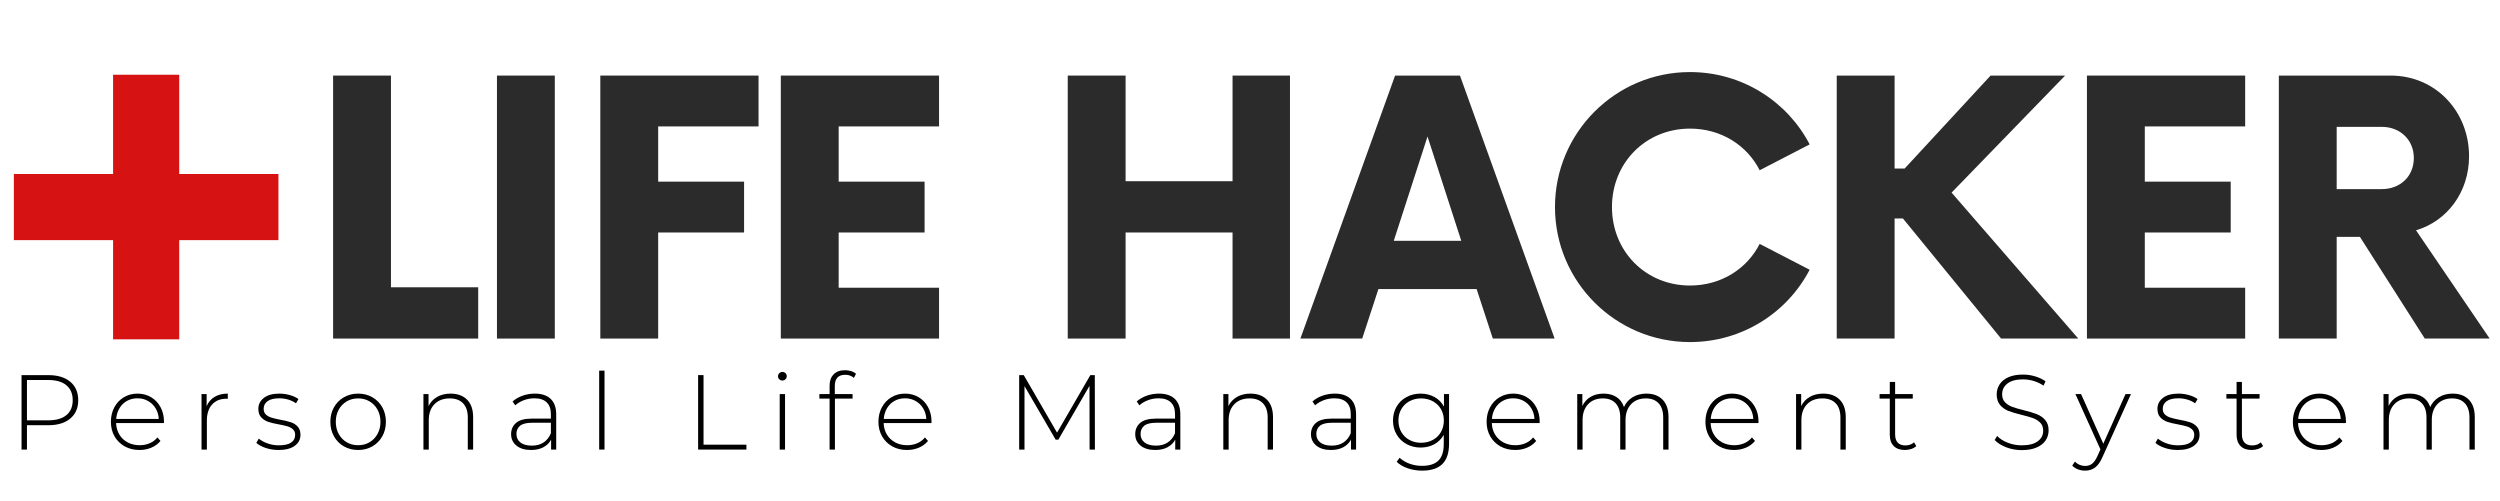
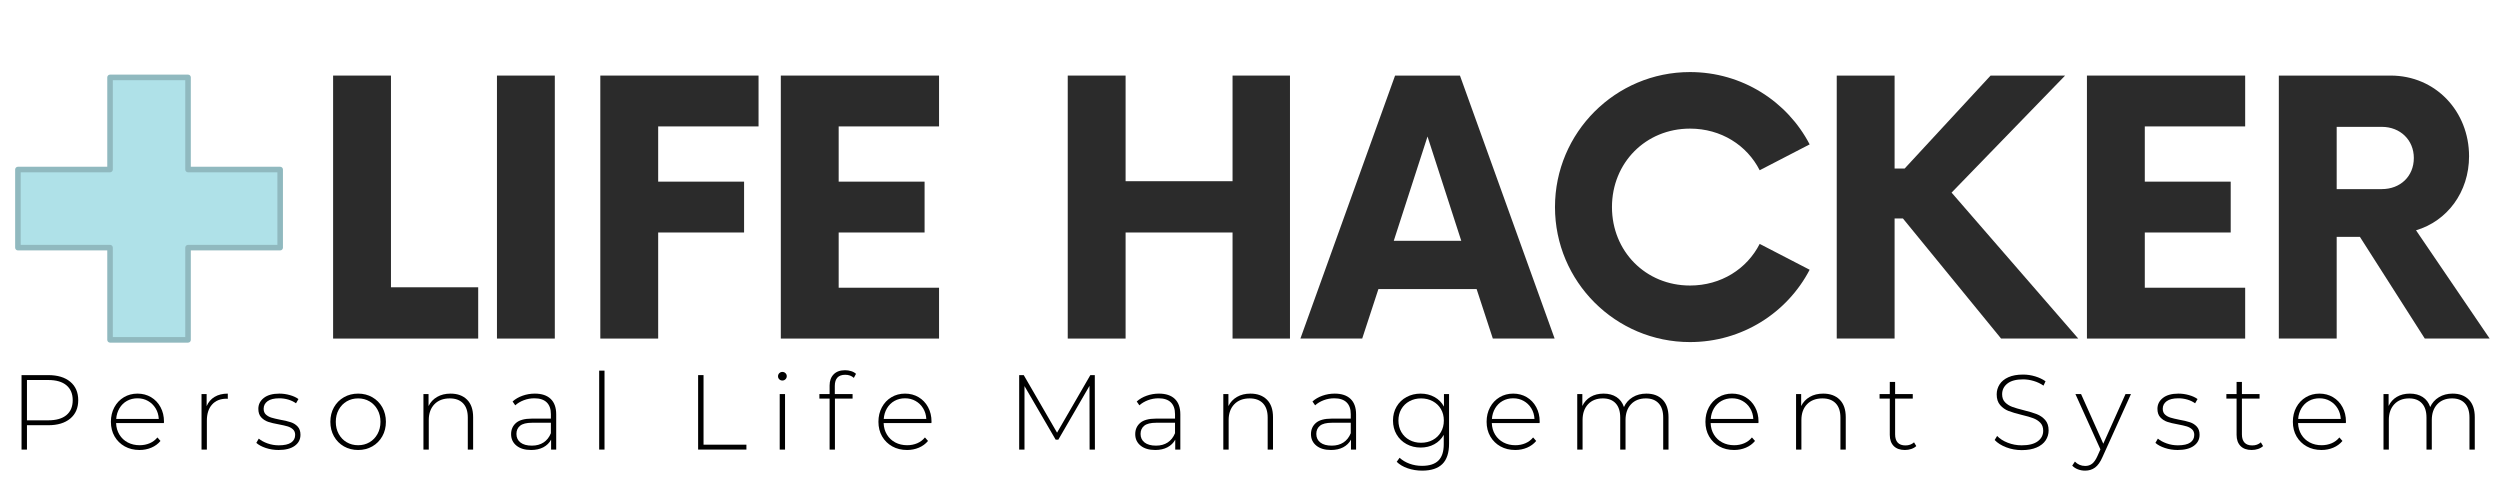
<svg xmlns="http://www.w3.org/2000/svg" xmlns:xlink="http://www.w3.org/1999/xlink" width="1874.88" zoomAndPan="magnify" viewBox="0 0 1874.88 375" height="375" preserveAspectRatio="xMidYMid meet" version="1.0">
  <defs>
    <g>
      <g id="glyph-2-0" />
      <g id="glyph-2-1">
        <path d="M 29.766 -55.844 C 36.785 -55.844 42.285 -54.18 46.266 -50.859 C 50.254 -47.535 52.25 -42.922 52.25 -37.016 C 52.25 -31.172 50.254 -26.582 46.266 -23.25 C 42.285 -19.926 36.785 -18.266 29.766 -18.266 L 13.797 -18.266 L 13.797 0 L 9.734 0 L 9.734 -55.844 Z M 29.766 -21.938 C 35.711 -21.938 40.254 -23.238 43.391 -25.844 C 46.535 -28.457 48.109 -32.18 48.109 -37.016 C 48.109 -41.859 46.535 -45.594 43.391 -48.219 C 40.254 -50.852 35.711 -52.172 29.766 -52.172 L 13.797 -52.172 L 13.797 -21.938 Z M 29.766 -21.938 " />
      </g>
      <g id="glyph-2-2">
        <path d="M 43.641 -19.859 L 7.812 -19.859 C 7.926 -16.617 8.754 -13.734 10.297 -11.203 C 11.836 -8.68 13.922 -6.727 16.547 -5.344 C 19.18 -3.957 22.148 -3.266 25.453 -3.266 C 28.16 -3.266 30.672 -3.754 32.984 -4.734 C 35.297 -5.723 37.227 -7.176 38.781 -9.094 L 41.094 -6.469 C 39.281 -4.281 37.004 -2.602 34.266 -1.438 C 31.523 -0.27 28.562 0.312 25.375 0.312 C 21.219 0.312 17.52 -0.586 14.281 -2.391 C 11.039 -4.203 8.5 -6.703 6.656 -9.891 C 4.82 -13.086 3.906 -16.734 3.906 -20.828 C 3.906 -24.867 4.77 -28.5 6.5 -31.719 C 8.227 -34.938 10.609 -37.445 13.641 -39.25 C 16.672 -41.062 20.078 -41.969 23.859 -41.969 C 27.629 -41.969 31.016 -41.078 34.016 -39.297 C 37.023 -37.516 39.395 -35.023 41.125 -31.828 C 42.852 -28.641 43.719 -25.023 43.719 -20.984 Z M 23.859 -38.453 C 20.93 -38.453 18.297 -37.801 15.953 -36.5 C 13.617 -35.195 11.742 -33.359 10.328 -30.984 C 8.922 -28.617 8.109 -25.953 7.891 -22.984 L 39.812 -22.984 C 39.656 -25.953 38.859 -28.609 37.422 -30.953 C 35.984 -33.297 34.094 -35.129 31.75 -36.453 C 29.414 -37.785 26.785 -38.453 23.859 -38.453 Z M 23.859 -38.453 " />
      </g>
      <g id="glyph-2-3">
        <path d="M 12.281 -32.547 C 13.562 -35.578 15.555 -37.906 18.266 -39.531 C 20.984 -41.156 24.281 -41.969 28.156 -41.969 L 28.156 -38.062 L 27.203 -38.141 C 22.578 -38.141 18.961 -36.688 16.359 -33.781 C 13.754 -30.883 12.453 -26.859 12.453 -21.703 L 12.453 0 L 8.453 0 L 8.453 -41.641 L 12.281 -41.641 Z M 12.281 -32.547 " />
      </g>
      <g id="glyph-2-4">
        <path d="M 18.984 0.312 C 15.641 0.312 12.445 -0.191 9.406 -1.203 C 6.375 -2.211 4.008 -3.488 2.312 -5.031 L 4.156 -8.219 C 5.852 -6.781 8.047 -5.582 10.734 -4.625 C 13.422 -3.664 16.223 -3.188 19.141 -3.188 C 23.348 -3.188 26.445 -3.879 28.438 -5.266 C 30.438 -6.648 31.438 -8.566 31.438 -11.016 C 31.438 -12.766 30.891 -14.145 29.797 -15.156 C 28.703 -16.164 27.359 -16.91 25.766 -17.391 C 24.172 -17.867 21.961 -18.375 19.141 -18.906 C 15.848 -19.488 13.191 -20.125 11.172 -20.812 C 9.148 -21.508 7.422 -22.629 5.984 -24.172 C 4.547 -25.711 3.828 -27.844 3.828 -30.562 C 3.828 -33.852 5.195 -36.578 7.938 -38.734 C 10.676 -40.891 14.57 -41.969 19.625 -41.969 C 22.281 -41.969 24.91 -41.594 27.516 -40.844 C 30.129 -40.102 32.258 -39.117 33.906 -37.891 L 32.078 -34.703 C 30.367 -35.93 28.426 -36.863 26.25 -37.5 C 24.07 -38.133 21.836 -38.453 19.547 -38.453 C 15.66 -38.453 12.734 -37.734 10.766 -36.297 C 8.797 -34.859 7.812 -32.973 7.812 -30.641 C 7.812 -28.773 8.367 -27.32 9.484 -26.281 C 10.609 -25.25 11.977 -24.477 13.594 -23.969 C 15.219 -23.469 17.492 -22.926 20.422 -22.344 C 23.672 -21.758 26.289 -21.133 28.281 -20.469 C 30.281 -19.801 31.969 -18.723 33.344 -17.234 C 34.727 -15.742 35.422 -13.695 35.422 -11.094 C 35.422 -7.633 33.984 -4.867 31.109 -2.797 C 28.242 -0.723 24.203 0.312 18.984 0.312 Z M 18.984 0.312 " />
      </g>
      <g id="glyph-2-5">
        <path d="M 24.734 0.312 C 20.797 0.312 17.242 -0.586 14.078 -2.391 C 10.91 -4.203 8.422 -6.719 6.609 -9.938 C 4.805 -13.156 3.906 -16.785 3.906 -20.828 C 3.906 -24.867 4.805 -28.5 6.609 -31.719 C 8.422 -34.938 10.91 -37.445 14.078 -39.25 C 17.242 -41.062 20.797 -41.969 24.734 -41.969 C 28.672 -41.969 32.219 -41.062 35.375 -39.25 C 38.539 -37.445 41.031 -34.938 42.844 -31.719 C 44.656 -28.5 45.562 -24.867 45.562 -20.828 C 45.562 -16.785 44.656 -13.156 42.844 -9.938 C 41.031 -6.719 38.539 -4.203 35.375 -2.391 C 32.219 -0.586 28.672 0.312 24.734 0.312 Z M 24.734 -3.266 C 27.922 -3.266 30.773 -4.008 33.297 -5.5 C 35.828 -6.988 37.82 -9.062 39.281 -11.719 C 40.75 -14.383 41.484 -17.422 41.484 -20.828 C 41.484 -24.223 40.75 -27.25 39.281 -29.906 C 37.82 -32.57 35.828 -34.648 33.297 -36.141 C 30.773 -37.629 27.922 -38.375 24.734 -38.375 C 21.547 -38.375 18.688 -37.629 16.156 -36.141 C 13.625 -34.648 11.629 -32.57 10.172 -29.906 C 8.711 -27.25 7.984 -24.223 7.984 -20.828 C 7.984 -17.422 8.711 -14.383 10.172 -11.719 C 11.629 -9.062 13.625 -6.988 16.156 -5.5 C 18.688 -4.008 21.547 -3.266 24.734 -3.266 Z M 24.734 -3.266 " />
      </g>
      <g id="glyph-2-6">
        <path d="M 28.797 -41.969 C 34.016 -41.969 38.141 -40.453 41.172 -37.422 C 44.203 -34.391 45.719 -30.023 45.719 -24.328 L 45.719 0 L 41.719 0 L 41.719 -24.016 C 41.719 -28.691 40.535 -32.254 38.172 -34.703 C 35.805 -37.148 32.5 -38.375 28.25 -38.375 C 23.352 -38.375 19.492 -36.91 16.672 -33.984 C 13.859 -31.055 12.453 -27.117 12.453 -22.172 L 12.453 0 L 8.453 0 L 8.453 -41.641 L 12.281 -41.641 L 12.281 -32.625 C 13.719 -35.551 15.859 -37.836 18.703 -39.484 C 21.555 -41.141 24.922 -41.969 28.797 -41.969 Z M 28.797 -41.969 " />
      </g>
      <g id="glyph-2-7">
        <path d="M 22.5 -41.969 C 27.656 -41.969 31.613 -40.648 34.375 -38.016 C 37.145 -35.379 38.531 -31.508 38.531 -26.406 L 38.531 0 L 34.703 0 L 34.703 -7.422 C 33.367 -4.973 31.426 -3.07 28.875 -1.719 C 26.32 -0.363 23.266 0.312 19.703 0.312 C 15.078 0.312 11.422 -0.773 8.734 -2.953 C 6.047 -5.129 4.703 -8 4.703 -11.562 C 4.703 -15.02 5.938 -17.828 8.406 -19.984 C 10.883 -22.141 14.836 -23.219 20.266 -23.219 L 34.547 -23.219 L 34.547 -26.562 C 34.547 -30.445 33.492 -33.398 31.391 -35.422 C 29.297 -37.441 26.223 -38.453 22.172 -38.453 C 19.41 -38.453 16.766 -37.973 14.234 -37.016 C 11.711 -36.055 9.57 -34.781 7.812 -33.188 L 5.828 -36.062 C 7.898 -37.926 10.398 -39.375 13.328 -40.406 C 16.254 -41.445 19.312 -41.969 22.5 -41.969 Z M 20.266 -2.953 C 23.723 -2.953 26.66 -3.75 29.078 -5.344 C 31.492 -6.938 33.316 -9.25 34.547 -12.281 L 34.547 -20.109 L 20.344 -20.109 C 16.25 -20.109 13.285 -19.363 11.453 -17.875 C 9.617 -16.383 8.703 -14.336 8.703 -11.734 C 8.703 -9.016 9.711 -6.867 11.734 -5.297 C 13.754 -3.734 16.598 -2.953 20.266 -2.953 Z M 20.266 -2.953 " />
      </g>
      <g id="glyph-2-8">
        <path d="M 8.453 -59.203 L 12.453 -59.203 L 12.453 0 L 8.453 0 Z M 8.453 -59.203 " />
      </g>
      <g id="glyph-2-9" />
      <g id="glyph-2-10">
        <path d="M 9.734 -55.844 L 13.797 -55.844 L 13.797 -3.672 L 45.953 -3.672 L 45.953 0 L 9.734 0 Z M 9.734 -55.844 " />
      </g>
      <g id="glyph-2-11">
        <path d="M 8.453 -41.641 L 12.453 -41.641 L 12.453 0 L 8.453 0 Z M 10.453 -51.781 C 9.547 -51.781 8.773 -52.082 8.141 -52.688 C 7.504 -53.301 7.188 -54.062 7.188 -54.969 C 7.188 -55.875 7.504 -56.645 8.141 -57.281 C 8.773 -57.914 9.547 -58.234 10.453 -58.234 C 11.359 -58.234 12.129 -57.926 12.766 -57.312 C 13.41 -56.707 13.734 -55.953 13.734 -55.047 C 13.734 -54.141 13.41 -53.367 12.766 -52.734 C 12.129 -52.098 11.359 -51.781 10.453 -51.781 Z M 10.453 -51.781 " />
      </g>
      <g id="glyph-2-12">
        <path d="M 20.984 -56.094 C 15.766 -56.094 13.156 -53.297 13.156 -47.703 L 13.156 -41.641 L 26.484 -41.641 L 26.484 -38.219 L 13.25 -38.219 L 13.25 0 L 9.25 0 L 9.25 -38.219 L 1.594 -38.219 L 1.594 -41.641 L 9.25 -41.641 L 9.25 -48.031 C 9.25 -51.539 10.258 -54.332 12.281 -56.406 C 14.301 -58.477 17.148 -59.516 20.828 -59.516 C 22.422 -59.516 23.945 -59.285 25.406 -58.828 C 26.875 -58.379 28.086 -57.703 29.047 -56.797 L 27.438 -53.766 C 25.738 -55.316 23.586 -56.094 20.984 -56.094 Z M 20.984 -56.094 " />
      </g>
      <g id="glyph-2-13">
        <path d="M 62.547 0 L 62.469 -47.781 L 39.094 -7.422 L 37.094 -7.422 L 13.719 -47.625 L 13.719 0 L 9.734 0 L 9.734 -55.844 L 13.156 -55.844 L 38.141 -12.688 L 63.109 -55.844 L 66.453 -55.844 L 66.531 0 Z M 62.547 0 " />
      </g>
      <g id="glyph-2-14">
        <path d="M 45.953 -41.641 L 45.953 -4.469 C 45.953 2.445 44.273 7.551 40.922 10.844 C 37.578 14.145 32.523 15.797 25.766 15.797 C 21.941 15.797 18.328 15.207 14.922 14.031 C 11.516 12.863 8.773 11.242 6.703 9.172 L 8.859 6.141 C 10.93 8.055 13.43 9.547 16.359 10.609 C 19.285 11.672 22.395 12.203 25.688 12.203 C 31.219 12.203 35.312 10.883 37.969 8.25 C 40.633 5.625 41.969 1.547 41.969 -3.984 L 41.969 -11.016 C 40.258 -7.984 37.891 -5.641 34.859 -3.984 C 31.828 -2.336 28.426 -1.516 24.656 -1.516 C 20.77 -1.516 17.242 -2.379 14.078 -4.109 C 10.91 -5.836 8.422 -8.242 6.609 -11.328 C 4.805 -14.41 3.906 -17.895 3.906 -21.781 C 3.906 -25.664 4.805 -29.148 6.609 -32.234 C 8.422 -35.316 10.91 -37.707 14.078 -39.406 C 17.242 -41.113 20.77 -41.969 24.656 -41.969 C 28.477 -41.969 31.93 -41.113 35.016 -39.406 C 38.109 -37.707 40.477 -35.316 42.125 -32.234 L 42.125 -41.641 Z M 24.969 -5.109 C 28.219 -5.109 31.145 -5.812 33.75 -7.219 C 36.352 -8.625 38.383 -10.586 39.844 -13.109 C 41.312 -15.641 42.047 -18.531 42.047 -21.781 C 42.047 -25.02 41.312 -27.891 39.844 -30.391 C 38.383 -32.891 36.352 -34.844 33.75 -36.25 C 31.145 -37.664 28.219 -38.375 24.969 -38.375 C 21.727 -38.375 18.816 -37.664 16.234 -36.25 C 13.648 -34.844 11.629 -32.891 10.172 -30.391 C 8.711 -27.891 7.984 -25.02 7.984 -21.781 C 7.984 -18.531 8.711 -15.641 10.172 -13.109 C 11.629 -10.586 13.648 -8.625 16.234 -7.219 C 18.816 -5.812 21.727 -5.109 24.969 -5.109 Z M 24.969 -5.109 " />
      </g>
      <g id="glyph-2-15">
        <path d="M 60.312 -41.969 C 65.469 -41.969 69.52 -40.453 72.469 -37.422 C 75.426 -34.391 76.906 -30.023 76.906 -24.328 L 76.906 0 L 72.922 0 L 72.922 -24.016 C 72.922 -28.691 71.773 -32.254 69.484 -34.703 C 67.203 -37.148 64.016 -38.375 59.922 -38.375 C 55.234 -38.375 51.52 -36.91 48.781 -33.984 C 46.039 -31.055 44.672 -27.117 44.672 -22.172 L 44.672 0 L 40.688 0 L 40.688 -24.016 C 40.688 -28.691 39.539 -32.254 37.25 -34.703 C 34.969 -37.148 31.781 -38.375 27.688 -38.375 C 23 -38.375 19.285 -36.91 16.547 -33.984 C 13.816 -31.055 12.453 -27.117 12.453 -22.172 L 12.453 0 L 8.453 0 L 8.453 -41.641 L 12.281 -41.641 L 12.281 -32.703 C 13.664 -35.629 15.727 -37.906 18.469 -39.531 C 21.207 -41.156 24.469 -41.969 28.25 -41.969 C 32.02 -41.969 35.223 -41.113 37.859 -39.406 C 40.492 -37.707 42.367 -35.207 43.484 -31.906 C 44.867 -35 47.035 -37.445 49.984 -39.25 C 52.93 -41.062 56.375 -41.969 60.312 -41.969 Z M 60.312 -41.969 " />
      </g>
      <g id="glyph-2-16">
        <path d="M 29.125 -2.625 C 28.113 -1.676 26.848 -0.945 25.328 -0.438 C 23.816 0.062 22.234 0.312 20.578 0.312 C 16.961 0.312 14.172 -0.68 12.203 -2.672 C 10.234 -4.672 9.25 -7.453 9.25 -11.016 L 9.25 -38.219 L 1.594 -38.219 L 1.594 -41.641 L 9.25 -41.641 L 9.25 -50.734 L 13.25 -50.734 L 13.25 -41.641 L 26.484 -41.641 L 26.484 -38.219 L 13.25 -38.219 L 13.25 -11.406 C 13.25 -8.695 13.898 -6.633 15.203 -5.219 C 16.504 -3.812 18.43 -3.109 20.984 -3.109 C 23.586 -3.109 25.738 -3.879 27.438 -5.422 Z M 29.125 -2.625 " />
      </g>
      <g id="glyph-2-17">
        <path d="M 24.406 0.406 C 20.312 0.406 16.414 -0.297 12.719 -1.703 C 9.031 -3.117 6.145 -4.945 4.062 -7.188 L 5.906 -10.219 C 7.875 -8.133 10.52 -6.441 13.844 -5.141 C 17.164 -3.836 20.66 -3.188 24.328 -3.188 C 29.648 -3.188 33.664 -4.195 36.375 -6.219 C 39.094 -8.238 40.453 -10.875 40.453 -14.125 C 40.453 -16.625 39.734 -18.617 38.297 -20.109 C 36.859 -21.598 35.078 -22.738 32.953 -23.531 C 30.828 -24.332 27.953 -25.16 24.328 -26.016 C 20.234 -27.023 16.945 -28.004 14.469 -28.953 C 12 -29.91 9.898 -31.383 8.172 -33.375 C 6.441 -35.375 5.578 -38.051 5.578 -41.406 C 5.578 -44.113 6.297 -46.598 7.734 -48.859 C 9.172 -51.117 11.363 -52.914 14.312 -54.25 C 17.27 -55.582 20.957 -56.25 25.375 -56.25 C 28.457 -56.25 31.488 -55.797 34.469 -54.891 C 37.445 -53.984 40.023 -52.758 42.203 -51.219 L 40.688 -47.953 C 38.457 -49.492 36 -50.66 33.312 -51.453 C 30.625 -52.254 27.977 -52.656 25.375 -52.656 C 20.207 -52.656 16.297 -51.617 13.641 -49.547 C 10.984 -47.473 9.656 -44.785 9.656 -41.484 C 9.656 -38.984 10.375 -36.988 11.812 -35.5 C 13.25 -34.008 15.031 -32.863 17.156 -32.062 C 19.281 -31.27 22.176 -30.422 25.844 -29.516 C 29.945 -28.504 33.219 -27.52 35.656 -26.562 C 38.102 -25.602 40.191 -24.156 41.922 -22.219 C 43.648 -20.281 44.516 -17.66 44.516 -14.359 C 44.516 -11.648 43.781 -9.176 42.312 -6.938 C 40.852 -4.707 38.609 -2.926 35.578 -1.594 C 32.547 -0.258 28.82 0.406 24.406 0.406 Z M 24.406 0.406 " />
      </g>
      <g id="glyph-2-18">
        <path d="M 41.891 -41.641 L 20.5 5.672 C 18.906 9.336 17.055 11.941 14.953 13.484 C 12.859 15.023 10.375 15.797 7.5 15.797 C 5.582 15.797 3.785 15.473 2.109 14.828 C 0.43 14.191 -0.988 13.266 -2.156 12.047 L -0.156 9.016 C 1.969 11.191 4.547 12.281 7.578 12.281 C 9.598 12.281 11.328 11.723 12.766 10.609 C 14.203 9.492 15.531 7.578 16.75 4.859 L 18.984 -0.156 L 0.234 -41.641 L 4.469 -41.641 L 21.141 -4.391 L 37.812 -41.641 Z M 41.891 -41.641 " />
      </g>
      <g id="glyph-0-0">
        <path d="M 62.785 -38.461 L 62.785 -197.234 L 19.395 -197.234 L 19.395 0 L 128.203 0 L 128.203 -38.461 Z M 62.785 -38.461 " />
      </g>
      <g id="glyph-0-1">
        <path d="M 21.039 0 L 64.43 0 L 64.43 -197.234 L 21.039 -197.234 Z M 21.039 0 " />
      </g>
      <g id="glyph-0-2">
        <path d="M 139.707 -159.102 L 139.707 -197.234 L 21.039 -197.234 L 21.039 0 L 64.43 0 L 64.43 -79.551 L 128.859 -79.551 L 128.859 -117.684 L 64.43 -117.684 L 64.43 -159.102 Z M 139.707 -159.102 " />
      </g>
      <g id="glyph-0-3">
        <path d="M 139.707 -159.102 L 139.707 -197.234 L 21.039 -197.234 L 21.039 0 L 139.707 0 L 139.707 -38.133 L 64.43 -38.133 L 64.43 -79.551 L 128.859 -79.551 L 128.859 -117.684 L 64.43 -117.684 L 64.43 -159.102 Z M 139.707 -159.102 " />
      </g>
      <g id="glyph-0-4">
        <path d="M 142.996 -197.234 L 142.996 -118.012 L 62.785 -118.012 L 62.785 -197.234 L 19.395 -197.234 L 19.395 0 L 62.785 0 L 62.785 -79.551 L 142.996 -79.551 L 142.996 0 L 186.059 0 L 186.059 -197.234 Z M 142.996 -197.234 " />
      </g>
      <g id="glyph-0-5">
        <path d="M 140.035 0 L 186.387 0 L 115.383 -197.234 L 66.73 -197.234 L -4.273 0 L 42.078 0 L 54.238 -37.145 L 127.875 -37.145 Z M 65.746 -73.305 L 91.055 -151.543 L 116.367 -73.305 Z M 65.746 -73.305 " />
      </g>
      <g id="glyph-0-6">
        <path d="M 113.41 2.629 C 152.527 2.629 186.387 -19.395 203.152 -51.609 L 165.676 -71.004 C 156.145 -52.266 136.75 -39.777 113.41 -39.777 C 80.207 -39.777 54.898 -65.414 54.898 -98.617 C 54.898 -131.816 80.207 -157.457 113.41 -157.457 C 136.75 -157.457 156.145 -144.965 165.676 -126.23 L 203.152 -145.625 C 186.387 -177.84 152.527 -199.863 113.41 -199.863 C 57.527 -199.863 12.164 -154.5 12.164 -98.617 C 12.164 -42.734 57.527 2.629 113.41 2.629 Z M 113.41 2.629 " />
      </g>
      <g id="glyph-0-7">
        <path d="M 142.664 0 L 200.52 0 L 105.52 -109.465 L 190.66 -197.234 L 134.777 -197.234 L 70.348 -127.543 L 62.785 -127.543 L 62.785 -197.234 L 19.395 -197.234 L 19.395 0 L 62.785 0 L 62.785 -90.07 L 69.031 -90.07 Z M 142.664 0 " />
      </g>
      <g id="glyph-0-8">
        <path d="M 122.285 -81.195 C 145.625 -88.098 162.059 -109.793 162.059 -136.75 C 162.059 -170.277 137.078 -197.234 103.219 -197.234 L 19.395 -197.234 L 19.395 0 L 62.785 0 L 62.785 -76.266 L 80.207 -76.266 L 128.859 0 L 177.512 0 Z M 96.645 -112.094 L 62.785 -112.094 L 62.785 -158.773 L 96.645 -158.773 C 110.449 -158.773 120.641 -148.91 120.641 -135.434 C 120.641 -121.629 110.449 -112.094 96.645 -112.094 Z M 96.645 -112.094 " />
      </g>
      <g id="glyph-1-0" />
    </g>
    <clipPath id="clip-0">
-       <path d="M 0 0.012 L 1874.762 0.012 L 1874.762 374.988 L 0 374.988 Z M 0 0.012 " clip-rule="nonzero" />
-     </clipPath>
-     <clipPath id="clip-1">
-       <path d="M 10.402 56.07 L 208.809 56.07 L 208.809 254.477 L 10.402 254.477 Z M 10.402 56.07 " clip-rule="nonzero" />
+       <path d="M 11.25 55.965 L 212.238 55.965 L 212.238 256.953 L 11.25 256.953 Z M 11.25 55.965 " clip-rule="nonzero" />
    </clipPath>
  </defs>
+   <g fill="rgb(16.859%, 16.859%, 16.859%)" fill-opacity="1">
+     <use x="230.421" y="253.91" xlink:href="#glyph-0-0" xlink:type="simple" xlink:actuate="onLoad" xlink:show="embed" />
+   </g>
+   <g fill="rgb(16.859%, 16.859%, 16.859%)" fill-opacity="1">
+     <use x="351.654" y="253.91" xlink:href="#glyph-0-1" xlink:type="simple" xlink:actuate="onLoad" xlink:show="embed" />
+   </g>
+   <g fill="rgb(16.859%, 16.859%, 16.859%)" fill-opacity="1">
+     <use x="429.167" y="253.91" xlink:href="#glyph-0-2" xlink:type="simple" xlink:actuate="onLoad" xlink:show="embed" />
+   </g>
+   <g fill="rgb(16.859%, 16.859%, 16.859%)" fill-opacity="1">
+     <use x="564.534" y="253.91" xlink:href="#glyph-0-3" xlink:type="simple" xlink:actuate="onLoad" xlink:show="embed" />
+   </g>
+   <g fill="rgb(16.859%, 16.859%, 16.859%)" fill-opacity="1">
+     <use x="710.092" y="253.91" xlink:href="#glyph-1-0" xlink:type="simple" xlink:actuate="onLoad" xlink:show="embed" />
+   </g>
+   <g fill="rgb(16.859%, 16.859%, 16.859%)" fill-opacity="1">
+     <use x="781.359" y="253.91" xlink:href="#glyph-0-4" xlink:type="simple" xlink:actuate="onLoad" xlink:show="embed" />
+   </g>
+   <g fill="rgb(16.859%, 16.859%, 16.859%)" fill-opacity="1">
+     <use x="979.513" y="253.91" xlink:href="#glyph-0-5" xlink:type="simple" xlink:actuate="onLoad" xlink:show="embed" />
+   </g>
+   <g fill="rgb(16.859%, 16.859%, 16.859%)" fill-opacity="1">
+     <use x="1153.999" y="253.91" xlink:href="#glyph-0-6" xlink:type="simple" xlink:actuate="onLoad" xlink:show="embed" />
+   </g>
+   <g fill="rgb(16.859%, 16.859%, 16.859%)" fill-opacity="1">
+     <use x="1358.07" y="253.91" xlink:href="#glyph-0-7" xlink:type="simple" xlink:actuate="onLoad" xlink:show="embed" />
+   </g>
+   <g fill="rgb(16.859%, 16.859%, 16.859%)" fill-opacity="1">
+     <use x="1544.061" y="253.91" xlink:href="#glyph-0-3" xlink:type="simple" xlink:actuate="onLoad" xlink:show="embed" />
+   </g>
+   <g fill="rgb(16.859%, 16.859%, 16.859%)" fill-opacity="1">
+     <use x="1689.619" y="253.91" xlink:href="#glyph-0-8" xlink:type="simple" xlink:actuate="onLoad" xlink:show="embed" />
+   </g>
+   <g fill="rgb(0%, 0%, 0%)" fill-opacity="1">
+     <use x="6.42" y="337.159" xlink:href="#glyph-2-1" xlink:type="simple" xlink:actuate="onLoad" xlink:show="embed" />
+   </g>
+   <g fill="rgb(0%, 0%, 0%)" fill-opacity="1">
+     <use x="79.259" y="337.159" xlink:href="#glyph-2-2" xlink:type="simple" xlink:actuate="onLoad" xlink:show="embed" />
+   </g>
+   <g fill="rgb(0%, 0%, 0%)" fill-opacity="1">
+     <use x="142.684" y="337.159" xlink:href="#glyph-2-3" xlink:type="simple" xlink:actuate="onLoad" xlink:show="embed" />
+   </g>
+   <g fill="rgb(0%, 0%, 0%)" fill-opacity="1">
+     <use x="189.914" y="337.159" xlink:href="#glyph-2-4" xlink:type="simple" xlink:actuate="onLoad" xlink:show="embed" />
+   </g>
+   <g fill="rgb(0%, 0%, 0%)" fill-opacity="1">
+     <use x="243.846" y="337.159" xlink:href="#glyph-2-5" xlink:type="simple" xlink:actuate="onLoad" xlink:show="embed" />
+   </g>
+   <g fill="rgb(0%, 0%, 0%)" fill-opacity="1">
+     <use x="309.106" y="337.159" xlink:href="#glyph-2-6" xlink:type="simple" xlink:actuate="onLoad" xlink:show="embed" />
+   </g>
+   <g fill="rgb(0%, 0%, 0%)" fill-opacity="1">
+     <use x="378.594" y="337.159" xlink:href="#glyph-2-7" xlink:type="simple" xlink:actuate="onLoad" xlink:show="embed" />
+   </g>
+   <g fill="rgb(0%, 0%, 0%)" fill-opacity="1">
+     <use x="440.902" y="337.159" xlink:href="#glyph-2-8" xlink:type="simple" xlink:actuate="onLoad" xlink:show="embed" />
+   </g>
+   <g fill="rgb(0%, 0%, 0%)" fill-opacity="1">
+     <use x="477.522" y="337.159" xlink:href="#glyph-2-9" xlink:type="simple" xlink:actuate="onLoad" xlink:show="embed" />
+   </g>
+   <g fill="rgb(0%, 0%, 0%)" fill-opacity="1">
+     <use x="513.822" y="337.159" xlink:href="#glyph-2-10" xlink:type="simple" xlink:actuate="onLoad" xlink:show="embed" />
+   </g>
+   <g fill="rgb(0%, 0%, 0%)" fill-opacity="1">
+     <use x="576.29" y="337.159" xlink:href="#glyph-2-11" xlink:type="simple" xlink:actuate="onLoad" xlink:show="embed" />
+   </g>
+   <g fill="rgb(0%, 0%, 0%)" fill-opacity="1">
+     <use x="612.909" y="337.159" xlink:href="#glyph-2-12" xlink:type="simple" xlink:actuate="onLoad" xlink:show="embed" />
+   </g>
+   <g fill="rgb(0%, 0%, 0%)" fill-opacity="1">
+     <use x="654.874" y="337.159" xlink:href="#glyph-2-2" xlink:type="simple" xlink:actuate="onLoad" xlink:show="embed" />
+   </g>
+   <g fill="rgb(0%, 0%, 0%)" fill-opacity="1">
+     <use x="718.299" y="337.159" xlink:href="#glyph-2-9" xlink:type="simple" xlink:actuate="onLoad" xlink:show="embed" />
+   </g>
+   <g fill="rgb(0%, 0%, 0%)" fill-opacity="1">
+     <use x="754.599" y="337.159" xlink:href="#glyph-2-13" xlink:type="simple" xlink:actuate="onLoad" xlink:show="embed" />
+   </g>
+   <g fill="rgb(0%, 0%, 0%)" fill-opacity="1">
+     <use x="846.665" y="337.159" xlink:href="#glyph-2-7" xlink:type="simple" xlink:actuate="onLoad" xlink:show="embed" />
+   </g>
+   <g fill="rgb(0%, 0%, 0%)" fill-opacity="1">
+     <use x="908.973" y="337.159" xlink:href="#glyph-2-6" xlink:type="simple" xlink:actuate="onLoad" xlink:show="embed" />
+   </g>
+   <g fill="rgb(0%, 0%, 0%)" fill-opacity="1">
+     <use x="978.462" y="337.159" xlink:href="#glyph-2-7" xlink:type="simple" xlink:actuate="onLoad" xlink:show="embed" />
+   </g>
+   <g fill="rgb(0%, 0%, 0%)" fill-opacity="1">
+     <use x="1040.77" y="337.159" xlink:href="#glyph-2-14" xlink:type="simple" xlink:actuate="onLoad" xlink:show="embed" />
+   </g>
+   <g fill="rgb(0%, 0%, 0%)" fill-opacity="1">
+     <use x="1110.976" y="337.159" xlink:href="#glyph-2-2" xlink:type="simple" xlink:actuate="onLoad" xlink:show="embed" />
+   </g>
+   <g fill="rgb(0%, 0%, 0%)" fill-opacity="1">
+     <use x="1174.402" y="337.159" xlink:href="#glyph-2-15" xlink:type="simple" xlink:actuate="onLoad" xlink:show="embed" />
+   </g>
+   <g fill="rgb(0%, 0%, 0%)" fill-opacity="1">
+     <use x="1275.084" y="337.159" xlink:href="#glyph-2-2" xlink:type="simple" xlink:actuate="onLoad" xlink:show="embed" />
+   </g>
+   <g fill="rgb(0%, 0%, 0%)" fill-opacity="1">
+     <use x="1338.509" y="337.159" xlink:href="#glyph-2-6" xlink:type="simple" xlink:actuate="onLoad" xlink:show="embed" />
+   </g>
+   <g fill="rgb(0%, 0%, 0%)" fill-opacity="1">
+     <use x="1407.997" y="337.159" xlink:href="#glyph-2-16" xlink:type="simple" xlink:actuate="onLoad" xlink:show="embed" />
+   </g>
+   <g fill="rgb(0%, 0%, 0%)" fill-opacity="1">
+     <use x="1455.546" y="337.159" xlink:href="#glyph-2-9" xlink:type="simple" xlink:actuate="onLoad" xlink:show="embed" />
+   </g>
+   <g fill="rgb(0%, 0%, 0%)" fill-opacity="1">
+     <use x="1491.846" y="337.159" xlink:href="#glyph-2-17" xlink:type="simple" xlink:actuate="onLoad" xlink:show="embed" />
+   </g>
+   <g fill="rgb(0%, 0%, 0%)" fill-opacity="1">
+     <use x="1556.229" y="337.159" xlink:href="#glyph-2-18" xlink:type="simple" xlink:actuate="onLoad" xlink:show="embed" />
+   </g>
+   <g fill="rgb(0%, 0%, 0%)" fill-opacity="1">
+     <use x="1614.149" y="337.159" xlink:href="#glyph-2-4" xlink:type="simple" xlink:actuate="onLoad" xlink:show="embed" />
+   </g>
+   <g fill="rgb(0%, 0%, 0%)" fill-opacity="1">
+     <use x="1668.081" y="337.159" xlink:href="#glyph-2-16" xlink:type="simple" xlink:actuate="onLoad" xlink:show="embed" />
+   </g>
+   <g fill="rgb(0%, 0%, 0%)" fill-opacity="1">
+     <use x="1715.63" y="337.159" xlink:href="#glyph-2-2" xlink:type="simple" xlink:actuate="onLoad" xlink:show="embed" />
+   </g>
+   <g fill="rgb(0%, 0%, 0%)" fill-opacity="1">
+     <use x="1779.055" y="337.159" xlink:href="#glyph-2-15" xlink:type="simple" xlink:actuate="onLoad" xlink:show="embed" />
+   </g>
+   <path fill="rgb(68.629%, 88.239%, 90.979%)" d="M 210.113 127.145 L 141.023 127.145 L 141.023 58.043 L 82.527 58.043 L 82.527 127.145 L 13.441 127.145 L 13.441 185.715 L 82.527 185.715 L 82.527 254.879 L 141.023 254.879 L 141.023 185.715 L 210.113 185.715 L 210.113 127.145 " fill-opacity="1" fill-rule="nonzero" />
  <g clip-path="url(#clip-0)">
-     <path fill="rgb(100%, 100%, 100%)" d="M 0 0.012 L 1874.879 0.012 L 1874.879 382.488 L 0 382.488 Z M 0 0.012 " fill-opacity="1" fill-rule="nonzero" />
-     <path fill="rgb(100%, 100%, 100%)" d="M 0 0.012 L 1874.879 0.012 L 1874.879 374.988 L 0 374.988 Z M 0 0.012 " fill-opacity="1" fill-rule="nonzero" />
-     <path fill="rgb(100%, 100%, 100%)" d="M 0 0.012 L 1874.879 0.012 L 1874.879 374.988 L 0 374.988 Z M 0 0.012 " fill-opacity="1" fill-rule="nonzero" />
-   </g>
-   <g fill="rgb(16.859%, 16.859%, 16.859%)" fill-opacity="1">
-     <use x="230.421" y="253.91" xlink:href="#glyph-0-0" xlink:type="simple" xlink:actuate="onLoad" xlink:show="embed" />
-   </g>
-   <g fill="rgb(16.859%, 16.859%, 16.859%)" fill-opacity="1">
-     <use x="351.654" y="253.91" xlink:href="#glyph-0-1" xlink:type="simple" xlink:actuate="onLoad" xlink:show="embed" />
-   </g>
-   <g fill="rgb(16.859%, 16.859%, 16.859%)" fill-opacity="1">
-     <use x="429.167" y="253.91" xlink:href="#glyph-0-2" xlink:type="simple" xlink:actuate="onLoad" xlink:show="embed" />
-   </g>
-   <g fill="rgb(16.859%, 16.859%, 16.859%)" fill-opacity="1">
-     <use x="564.534" y="253.91" xlink:href="#glyph-0-3" xlink:type="simple" xlink:actuate="onLoad" xlink:show="embed" />
-   </g>
-   <g fill="rgb(16.859%, 16.859%, 16.859%)" fill-opacity="1">
-     <use x="710.092" y="253.91" xlink:href="#glyph-1-0" xlink:type="simple" xlink:actuate="onLoad" xlink:show="embed" />
-   </g>
-   <g fill="rgb(16.859%, 16.859%, 16.859%)" fill-opacity="1">
-     <use x="781.359" y="253.91" xlink:href="#glyph-0-4" xlink:type="simple" xlink:actuate="onLoad" xlink:show="embed" />
-   </g>
-   <g fill="rgb(16.859%, 16.859%, 16.859%)" fill-opacity="1">
-     <use x="979.513" y="253.91" xlink:href="#glyph-0-5" xlink:type="simple" xlink:actuate="onLoad" xlink:show="embed" />
-   </g>
-   <g fill="rgb(16.859%, 16.859%, 16.859%)" fill-opacity="1">
-     <use x="1153.999" y="253.91" xlink:href="#glyph-0-6" xlink:type="simple" xlink:actuate="onLoad" xlink:show="embed" />
-   </g>
-   <g fill="rgb(16.859%, 16.859%, 16.859%)" fill-opacity="1">
-     <use x="1358.07" y="253.91" xlink:href="#glyph-0-7" xlink:type="simple" xlink:actuate="onLoad" xlink:show="embed" />
-   </g>
-   <g fill="rgb(16.859%, 16.859%, 16.859%)" fill-opacity="1">
-     <use x="1544.061" y="253.91" xlink:href="#glyph-0-3" xlink:type="simple" xlink:actuate="onLoad" xlink:show="embed" />
-   </g>
-   <g fill="rgb(16.859%, 16.859%, 16.859%)" fill-opacity="1">
-     <use x="1689.619" y="253.91" xlink:href="#glyph-0-8" xlink:type="simple" xlink:actuate="onLoad" xlink:show="embed" />
-   </g>
-   <g fill="rgb(0%, 0%, 0%)" fill-opacity="1">
-     <use x="6.42" y="337.159" xlink:href="#glyph-2-1" xlink:type="simple" xlink:actuate="onLoad" xlink:show="embed" />
-   </g>
-   <g fill="rgb(0%, 0%, 0%)" fill-opacity="1">
-     <use x="79.259" y="337.159" xlink:href="#glyph-2-2" xlink:type="simple" xlink:actuate="onLoad" xlink:show="embed" />
-   </g>
-   <g fill="rgb(0%, 0%, 0%)" fill-opacity="1">
-     <use x="142.684" y="337.159" xlink:href="#glyph-2-3" xlink:type="simple" xlink:actuate="onLoad" xlink:show="embed" />
-   </g>
-   <g fill="rgb(0%, 0%, 0%)" fill-opacity="1">
-     <use x="189.914" y="337.159" xlink:href="#glyph-2-4" xlink:type="simple" xlink:actuate="onLoad" xlink:show="embed" />
-   </g>
-   <g fill="rgb(0%, 0%, 0%)" fill-opacity="1">
-     <use x="243.846" y="337.159" xlink:href="#glyph-2-5" xlink:type="simple" xlink:actuate="onLoad" xlink:show="embed" />
-   </g>
-   <g fill="rgb(0%, 0%, 0%)" fill-opacity="1">
-     <use x="309.106" y="337.159" xlink:href="#glyph-2-6" xlink:type="simple" xlink:actuate="onLoad" xlink:show="embed" />
-   </g>
-   <g fill="rgb(0%, 0%, 0%)" fill-opacity="1">
-     <use x="378.594" y="337.159" xlink:href="#glyph-2-7" xlink:type="simple" xlink:actuate="onLoad" xlink:show="embed" />
-   </g>
-   <g fill="rgb(0%, 0%, 0%)" fill-opacity="1">
-     <use x="440.902" y="337.159" xlink:href="#glyph-2-8" xlink:type="simple" xlink:actuate="onLoad" xlink:show="embed" />
-   </g>
-   <g fill="rgb(0%, 0%, 0%)" fill-opacity="1">
-     <use x="477.522" y="337.159" xlink:href="#glyph-2-9" xlink:type="simple" xlink:actuate="onLoad" xlink:show="embed" />
-   </g>
-   <g fill="rgb(0%, 0%, 0%)" fill-opacity="1">
-     <use x="513.822" y="337.159" xlink:href="#glyph-2-10" xlink:type="simple" xlink:actuate="onLoad" xlink:show="embed" />
-   </g>
-   <g fill="rgb(0%, 0%, 0%)" fill-opacity="1">
-     <use x="576.29" y="337.159" xlink:href="#glyph-2-11" xlink:type="simple" xlink:actuate="onLoad" xlink:show="embed" />
-   </g>
-   <g fill="rgb(0%, 0%, 0%)" fill-opacity="1">
-     <use x="612.909" y="337.159" xlink:href="#glyph-2-12" xlink:type="simple" xlink:actuate="onLoad" xlink:show="embed" />
-   </g>
-   <g fill="rgb(0%, 0%, 0%)" fill-opacity="1">
-     <use x="654.874" y="337.159" xlink:href="#glyph-2-2" xlink:type="simple" xlink:actuate="onLoad" xlink:show="embed" />
-   </g>
-   <g fill="rgb(0%, 0%, 0%)" fill-opacity="1">
-     <use x="718.299" y="337.159" xlink:href="#glyph-2-9" xlink:type="simple" xlink:actuate="onLoad" xlink:show="embed" />
-   </g>
-   <g fill="rgb(0%, 0%, 0%)" fill-opacity="1">
-     <use x="754.599" y="337.159" xlink:href="#glyph-2-13" xlink:type="simple" xlink:actuate="onLoad" xlink:show="embed" />
-   </g>
-   <g fill="rgb(0%, 0%, 0%)" fill-opacity="1">
-     <use x="846.665" y="337.159" xlink:href="#glyph-2-7" xlink:type="simple" xlink:actuate="onLoad" xlink:show="embed" />
-   </g>
-   <g fill="rgb(0%, 0%, 0%)" fill-opacity="1">
-     <use x="908.973" y="337.159" xlink:href="#glyph-2-6" xlink:type="simple" xlink:actuate="onLoad" xlink:show="embed" />
-   </g>
-   <g fill="rgb(0%, 0%, 0%)" fill-opacity="1">
-     <use x="978.462" y="337.159" xlink:href="#glyph-2-7" xlink:type="simple" xlink:actuate="onLoad" xlink:show="embed" />
-   </g>
-   <g fill="rgb(0%, 0%, 0%)" fill-opacity="1">
-     <use x="1040.77" y="337.159" xlink:href="#glyph-2-14" xlink:type="simple" xlink:actuate="onLoad" xlink:show="embed" />
-   </g>
-   <g fill="rgb(0%, 0%, 0%)" fill-opacity="1">
-     <use x="1110.976" y="337.159" xlink:href="#glyph-2-2" xlink:type="simple" xlink:actuate="onLoad" xlink:show="embed" />
-   </g>
-   <g fill="rgb(0%, 0%, 0%)" fill-opacity="1">
-     <use x="1174.402" y="337.159" xlink:href="#glyph-2-15" xlink:type="simple" xlink:actuate="onLoad" xlink:show="embed" />
-   </g>
-   <g fill="rgb(0%, 0%, 0%)" fill-opacity="1">
-     <use x="1275.084" y="337.159" xlink:href="#glyph-2-2" xlink:type="simple" xlink:actuate="onLoad" xlink:show="embed" />
-   </g>
-   <g fill="rgb(0%, 0%, 0%)" fill-opacity="1">
-     <use x="1338.509" y="337.159" xlink:href="#glyph-2-6" xlink:type="simple" xlink:actuate="onLoad" xlink:show="embed" />
-   </g>
-   <g fill="rgb(0%, 0%, 0%)" fill-opacity="1">
-     <use x="1407.997" y="337.159" xlink:href="#glyph-2-16" xlink:type="simple" xlink:actuate="onLoad" xlink:show="embed" />
-   </g>
-   <g fill="rgb(0%, 0%, 0%)" fill-opacity="1">
-     <use x="1455.546" y="337.159" xlink:href="#glyph-2-9" xlink:type="simple" xlink:actuate="onLoad" xlink:show="embed" />
-   </g>
-   <g fill="rgb(0%, 0%, 0%)" fill-opacity="1">
-     <use x="1491.846" y="337.159" xlink:href="#glyph-2-17" xlink:type="simple" xlink:actuate="onLoad" xlink:show="embed" />
-   </g>
-   <g fill="rgb(0%, 0%, 0%)" fill-opacity="1">
-     <use x="1556.229" y="337.159" xlink:href="#glyph-2-18" xlink:type="simple" xlink:actuate="onLoad" xlink:show="embed" />
-   </g>
-   <g fill="rgb(0%, 0%, 0%)" fill-opacity="1">
-     <use x="1614.149" y="337.159" xlink:href="#glyph-2-4" xlink:type="simple" xlink:actuate="onLoad" xlink:show="embed" />
-   </g>
-   <g fill="rgb(0%, 0%, 0%)" fill-opacity="1">
-     <use x="1668.081" y="337.159" xlink:href="#glyph-2-16" xlink:type="simple" xlink:actuate="onLoad" xlink:show="embed" />
-   </g>
-   <g fill="rgb(0%, 0%, 0%)" fill-opacity="1">
-     <use x="1715.63" y="337.159" xlink:href="#glyph-2-2" xlink:type="simple" xlink:actuate="onLoad" xlink:show="embed" />
-   </g>
-   <g fill="rgb(0%, 0%, 0%)" fill-opacity="1">
-     <use x="1779.055" y="337.159" xlink:href="#glyph-2-15" xlink:type="simple" xlink:actuate="onLoad" xlink:show="embed" />
-   </g>
-   <g clip-path="url(#clip-1)">
-     <path fill="rgb(83.919%, 7.059%, 7.059%)" d="M 134.406 56.07 L 84.805 56.07 L 84.805 130.473 L 10.402 130.473 L 10.402 180.074 L 84.805 180.074 L 84.805 254.477 L 134.406 254.477 L 134.406 180.074 L 208.809 180.074 L 208.809 130.473 L 134.406 130.473 L 134.406 56.07 " fill-opacity="1" fill-rule="nonzero" />
+     <path fill="rgb(56.47%, 72.549%, 74.899%)" d="M 210.113 127.145 L 210.113 125.055 L 143.105 125.055 L 143.109 58.043 C 143.109 57.492 142.887 56.953 142.5 56.562 C 142.105 56.176 141.574 55.953 141.023 55.953 L 82.527 55.953 C 81.977 55.953 81.438 56.176 81.051 56.562 C 80.664 56.953 80.441 57.492 80.441 58.043 L 80.441 125.055 L 13.441 125.055 C 12.891 125.055 12.355 125.277 11.965 125.668 C 11.578 126.055 11.355 126.594 11.355 127.145 L 11.355 185.715 C 11.355 186.262 11.578 186.801 11.965 187.191 C 12.355 187.578 12.891 187.801 13.441 187.801 L 80.441 187.801 L 80.441 254.879 C 80.441 255.43 80.664 255.965 81.051 256.355 C 81.438 256.742 81.977 256.965 82.527 256.965 L 141.023 256.965 C 141.574 256.965 142.105 256.742 142.5 256.355 C 142.887 255.965 143.109 255.43 143.109 254.879 L 143.109 187.801 L 210.113 187.801 C 210.664 187.801 211.203 187.578 211.59 187.191 C 211.98 186.801 212.199 186.262 212.199 185.715 L 212.199 127.145 C 212.199 126.594 211.98 126.055 211.59 125.668 C 211.203 125.277 210.664 125.055 210.113 125.055 L 210.113 127.145 L 208.031 127.145 L 208.031 183.625 L 141.023 183.625 C 140.473 183.625 139.934 183.848 139.547 184.234 C 139.16 184.625 138.938 185.164 138.938 185.715 L 138.938 252.789 L 84.613 252.789 L 84.613 185.715 C 84.613 185.164 84.387 184.625 84.004 184.234 C 83.613 183.848 83.078 183.625 82.527 183.625 L 15.523 183.625 L 15.523 129.23 L 82.527 129.23 C 83.078 129.23 83.613 129.008 84.004 128.621 C 84.387 128.23 84.613 127.691 84.613 127.145 L 84.613 60.129 L 138.938 60.129 L 138.938 127.145 C 138.938 127.691 139.16 128.23 139.547 128.621 C 139.934 129.008 140.473 129.23 141.023 129.23 L 210.113 129.23 L 210.113 127.145 L 208.031 127.145 L 210.113 127.145 " fill-opacity="1" fill-rule="nonzero" />
  </g>
</svg>
